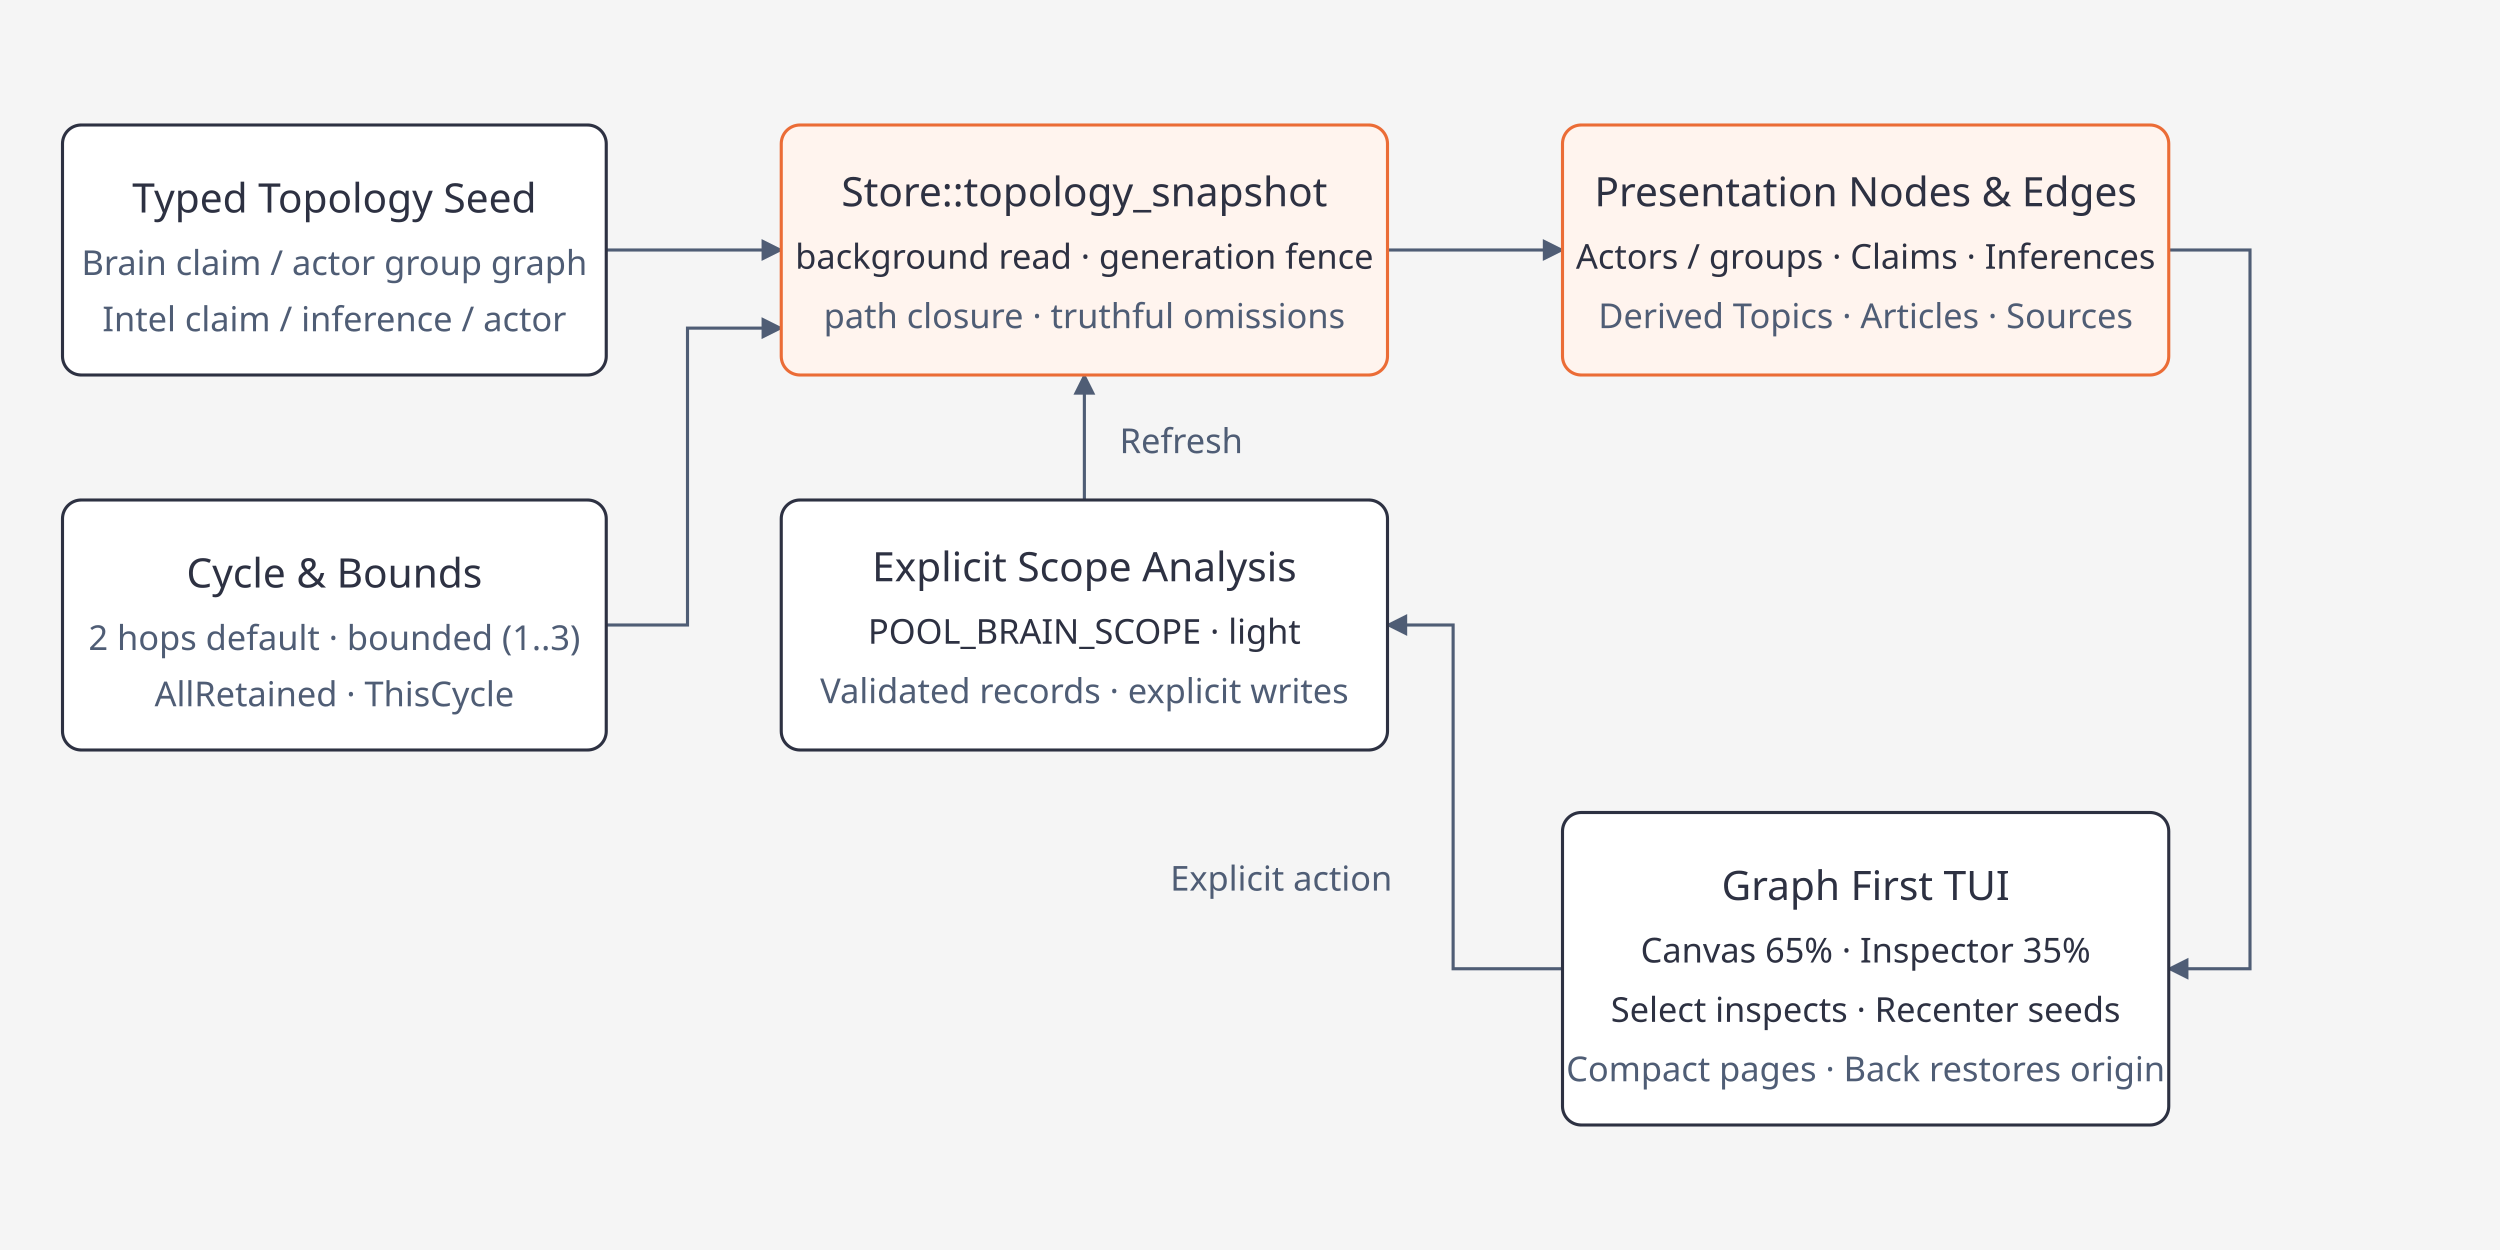
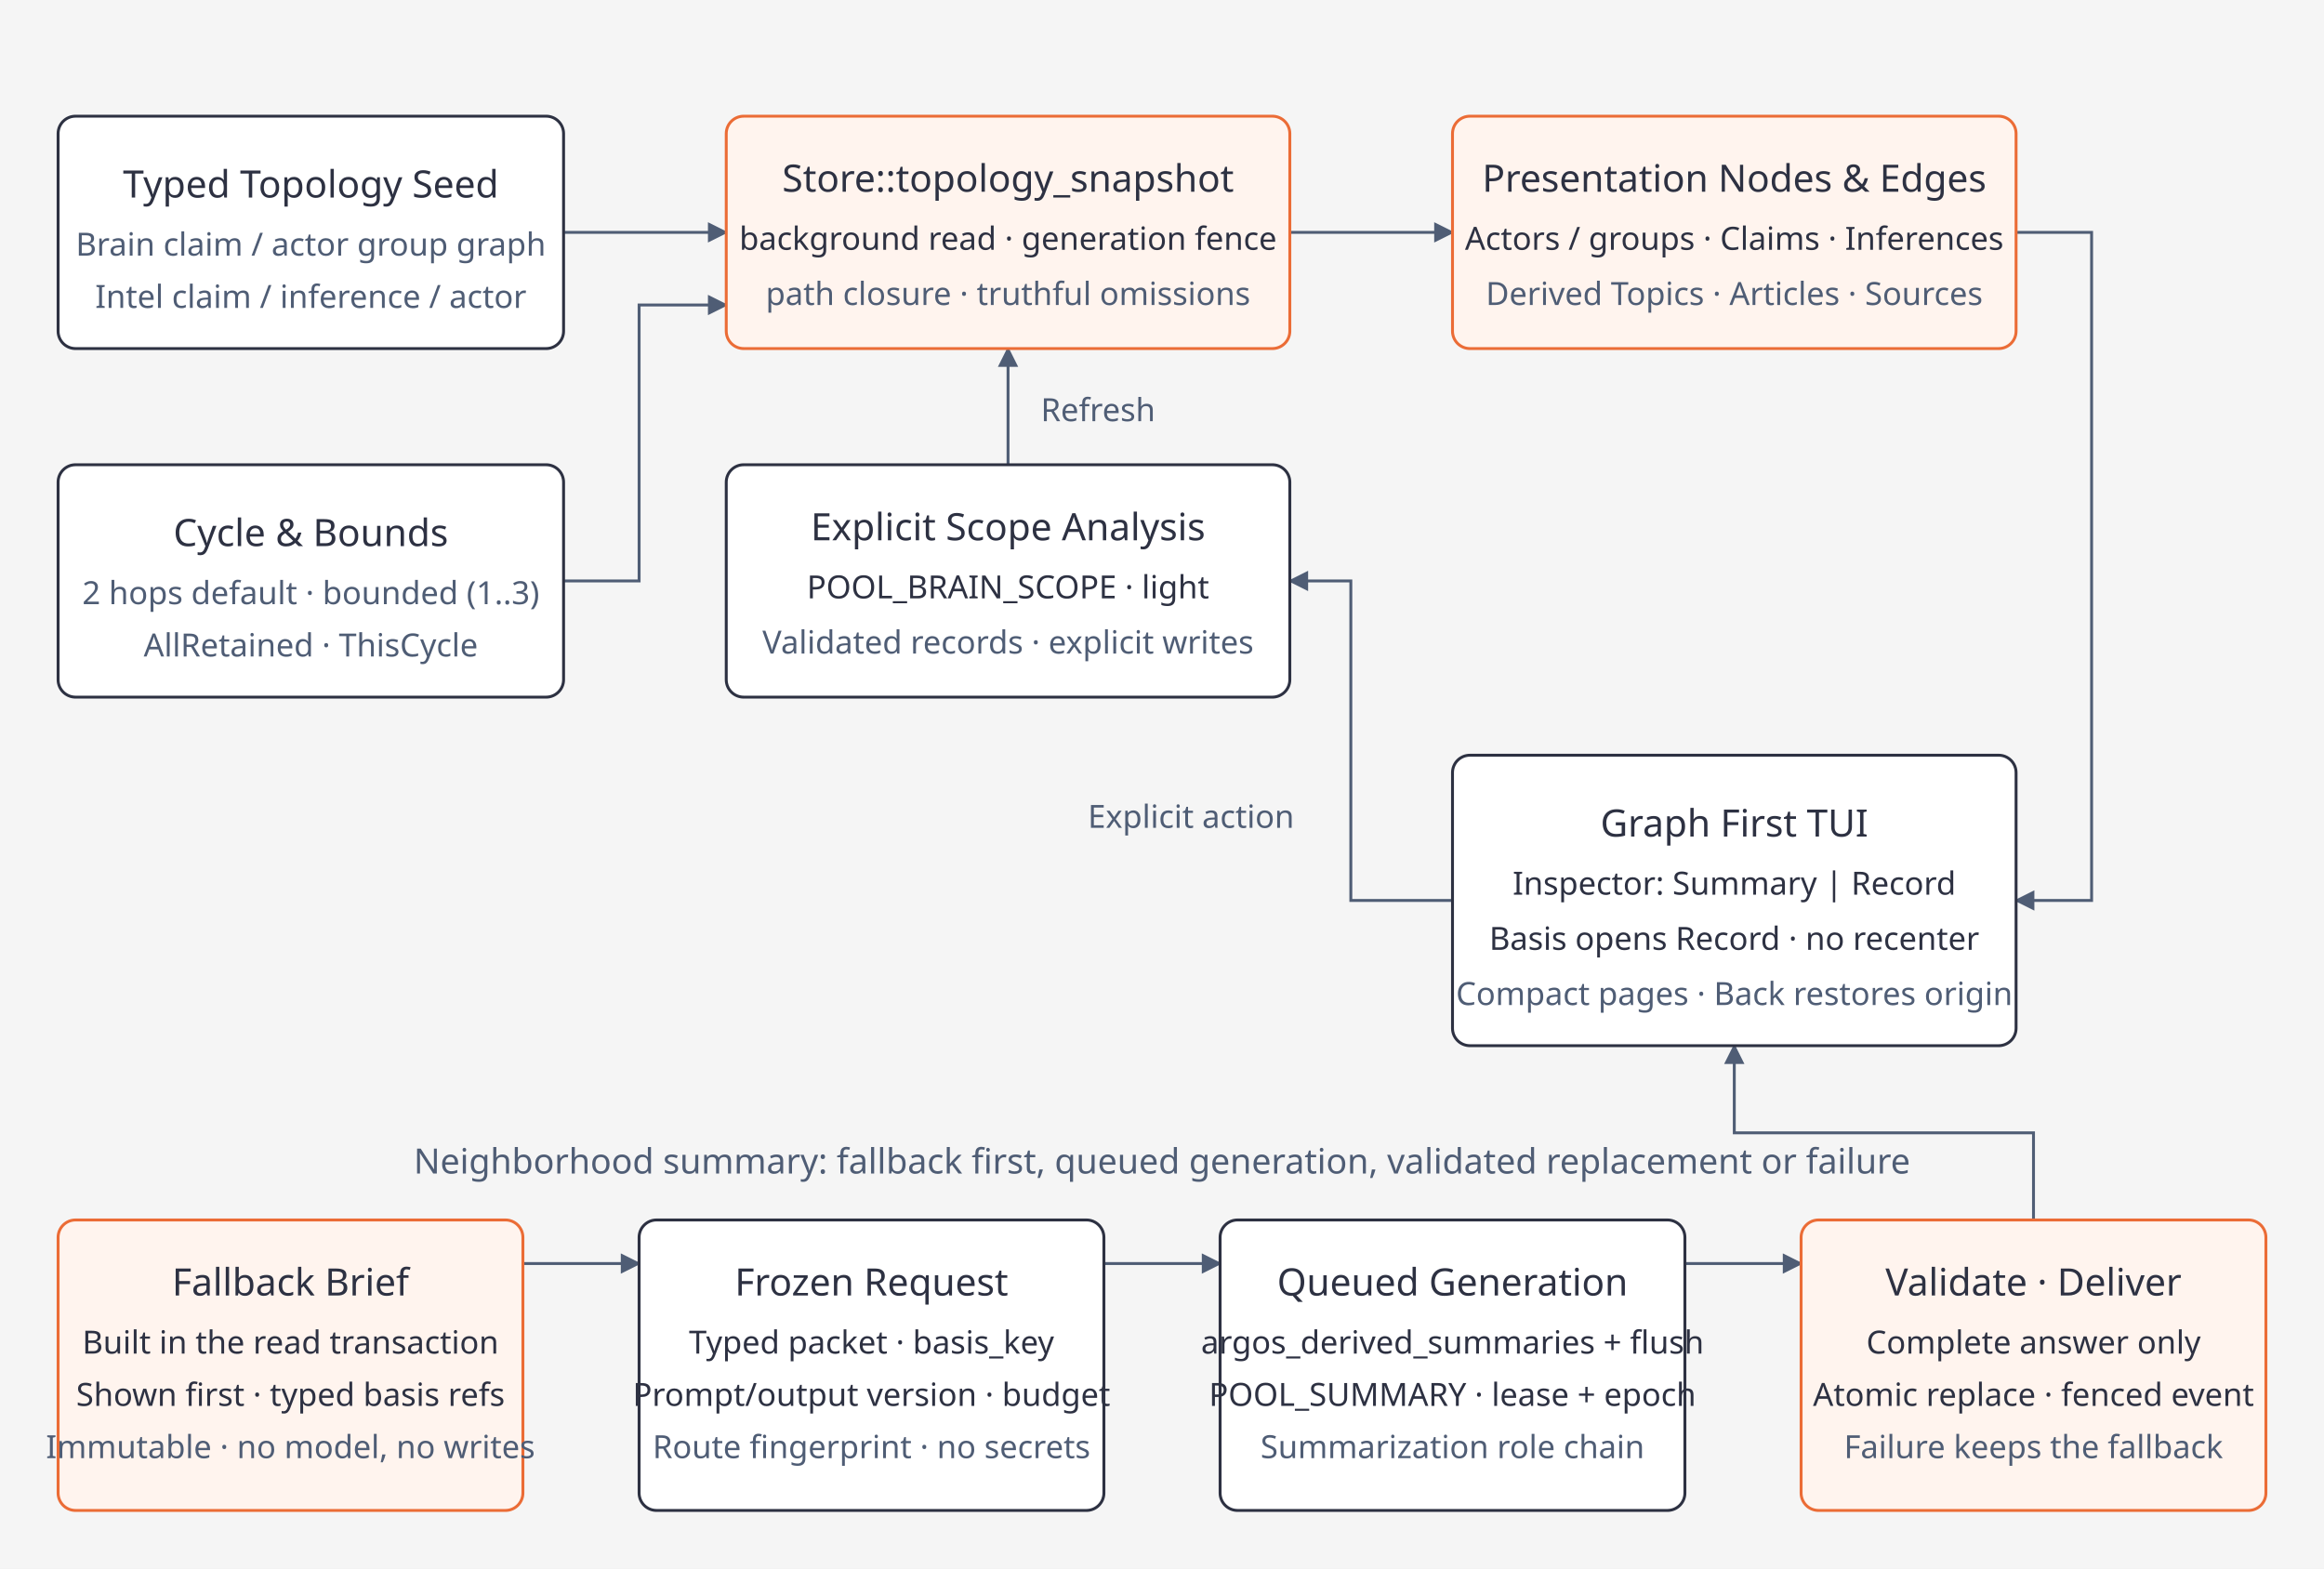
- <svg xmlns="http://www.w3.org/2000/svg" viewBox="0 0 800 400" role="img" aria-labelledby="brain-topology-title brain-topology-desc">
+ <svg xmlns="http://www.w3.org/2000/svg" viewBox="0 0 800 540" role="img" aria-labelledby="brain-topology-title brain-topology-desc">
  <defs>
    <marker id="arrow" viewBox="0 0 10 10" refX="9" refY="5" markerWidth="7" markerHeight="7" orient="auto">
      <path d="M0 0 L10 5 L0 10 Z" fill="#4f5d75" />
    </marker>
  </defs>
-   <rect width="800" height="400" fill="#f5f5f5" />
+   <rect width="800" height="540" fill="#f5f5f5" />
  <g fill="none" stroke="#4f5d75" marker-end="url(#arrow)">
    <path d="M194 80 H250" />
    <path d="M194 200 H220 V105 H250" />
    <path d="M444 80 H500" />
    <path d="M500 310 H465 V200 H444" />
    <path d="M347 160 V120" />
    <path d="M694 80 H720 V310 H694" />
+     <path d="M180 435 H220" />
+     <path d="M380 435 H420" />
+     <path d="M580 435 H620" />
+     <path d="M700 420 V390 H597 V360" />
  </g>
  <g font-family="Geist,system-ui,sans-serif" font-size="13" fill="#2d3142" text-anchor="middle">
    <text x="410" y="285" font-size="11" fill="#4f5d75">Explicit action</text>
    <text x="378" y="145" font-size="11" fill="#4f5d75">Refresh</text>
    <rect x="20" y="40" width="174" height="80" rx="6" fill="#fff" stroke="#2d3142" />
    <text x="107" y="68">Typed Topology Seed</text>
    <text x="107" y="88" font-size="11" fill="#4f5d75">Brain claim / actor group graph</text>
    <text x="107" y="106" font-size="11" fill="#4f5d75">Intel claim / inference / actor</text>
    <rect x="20" y="160" width="174" height="80" rx="6" fill="#fff" stroke="#2d3142" />
    <text x="107" y="188">Cycle &amp; Bounds</text>
    <text x="107" y="208" font-size="11" fill="#4f5d75">2 hops default · bounded (1..3)</text>
    <text x="107" y="226" font-size="11" fill="#4f5d75">AllRetained · ThisCycle</text>
    <rect x="250" y="40" width="194" height="80" rx="6" fill="#fff4ee" stroke="#eb6c36" />
    <text x="347" y="66">Store::topology_snapshot</text>
    <text x="347" y="86" font-size="11">background read · generation fence</text>
    <text x="347" y="105" font-size="11" fill="#4f5d75">path closure · truthful omissions</text>
    <rect x="250" y="160" width="194" height="80" rx="6" fill="#fff" stroke="#2d3142" />
    <text x="347" y="186">Explicit Scope Analysis</text>
    <text x="347" y="206" font-size="11">POOL_BRAIN_SCOPE · light</text>
    <text x="347" y="225" font-size="11" fill="#4f5d75">Validated records · explicit writes</text>
    <rect x="500" y="40" width="194" height="80" rx="6" fill="#fff4ee" stroke="#eb6c36" />
    <text x="597" y="66">Presentation Nodes &amp; Edges</text>
    <text x="597" y="86" font-size="11">Actors / groups · Claims · Inferences</text>
    <text x="597" y="105" font-size="11" fill="#4f5d75">Derived Topics · Articles · Sources</text>
    <rect x="500" y="260" width="194" height="100" rx="6" fill="#fff" stroke="#2d3142" />
    <text x="597" y="288">Graph First TUI</text>
-     <text x="597" y="308" font-size="11">Canvas 65% · Inspector 35%</text>
-     <text x="597" y="327" font-size="11">Select inspects · Recenter seeds</text>
+     <text x="597" y="308" font-size="11">Inspector: Summary | Record</text>
+     <text x="597" y="327" font-size="11">Basis opens Record · no recenter</text>
    <text x="597" y="346" font-size="11" fill="#4f5d75">Compact pages · Back restores origin</text>
  </g>
+   <g font-family="Geist,system-ui,sans-serif" font-size="13" fill="#2d3142" text-anchor="middle">
+     <text x="400" y="404" font-size="12" fill="#4f5d75">Neighborhood summary: fallback first, queued generation, validated replacement or failure</text>
+     <rect x="20" y="420" width="160" height="100" rx="6" fill="#fff4ee" stroke="#eb6c36" />
+     <text x="100" y="446">Fallback Brief</text>
+     <text x="100" y="466" font-size="11">Built in the read transaction</text>
+     <text x="100" y="484" font-size="11">Shown first · typed basis refs</text>
+     <text x="100" y="502" font-size="11" fill="#4f5d75">Immutable · no model, no writes</text>
+     <rect x="220" y="420" width="160" height="100" rx="6" fill="#fff" stroke="#2d3142" />
+     <text x="300" y="446">Frozen Request</text>
+     <text x="300" y="466" font-size="11">Typed packet · basis_key</text>
+     <text x="300" y="484" font-size="11">Prompt/output version · budget</text>
+     <text x="300" y="502" font-size="11" fill="#4f5d75">Route fingerprint · no secrets</text>
+     <rect x="420" y="420" width="160" height="100" rx="6" fill="#fff" stroke="#2d3142" />
+     <text x="500" y="446">Queued Generation</text>
+     <text x="500" y="466" font-size="11">argos_derived_summaries + flush</text>
+     <text x="500" y="484" font-size="11">POOL_SUMMARY · lease + epoch</text>
+     <text x="500" y="502" font-size="11" fill="#4f5d75">Summarization role chain</text>
+     <rect x="620" y="420" width="160" height="100" rx="6" fill="#fff4ee" stroke="#eb6c36" />
+     <text x="700" y="446">Validate · Deliver</text>
+     <text x="700" y="466" font-size="11">Complete answer only</text>
+     <text x="700" y="484" font-size="11">Atomic replace · fenced event</text>
+     <text x="700" y="502" font-size="11" fill="#4f5d75">Failure keeps the fallback</text>
+   </g>
</svg>
